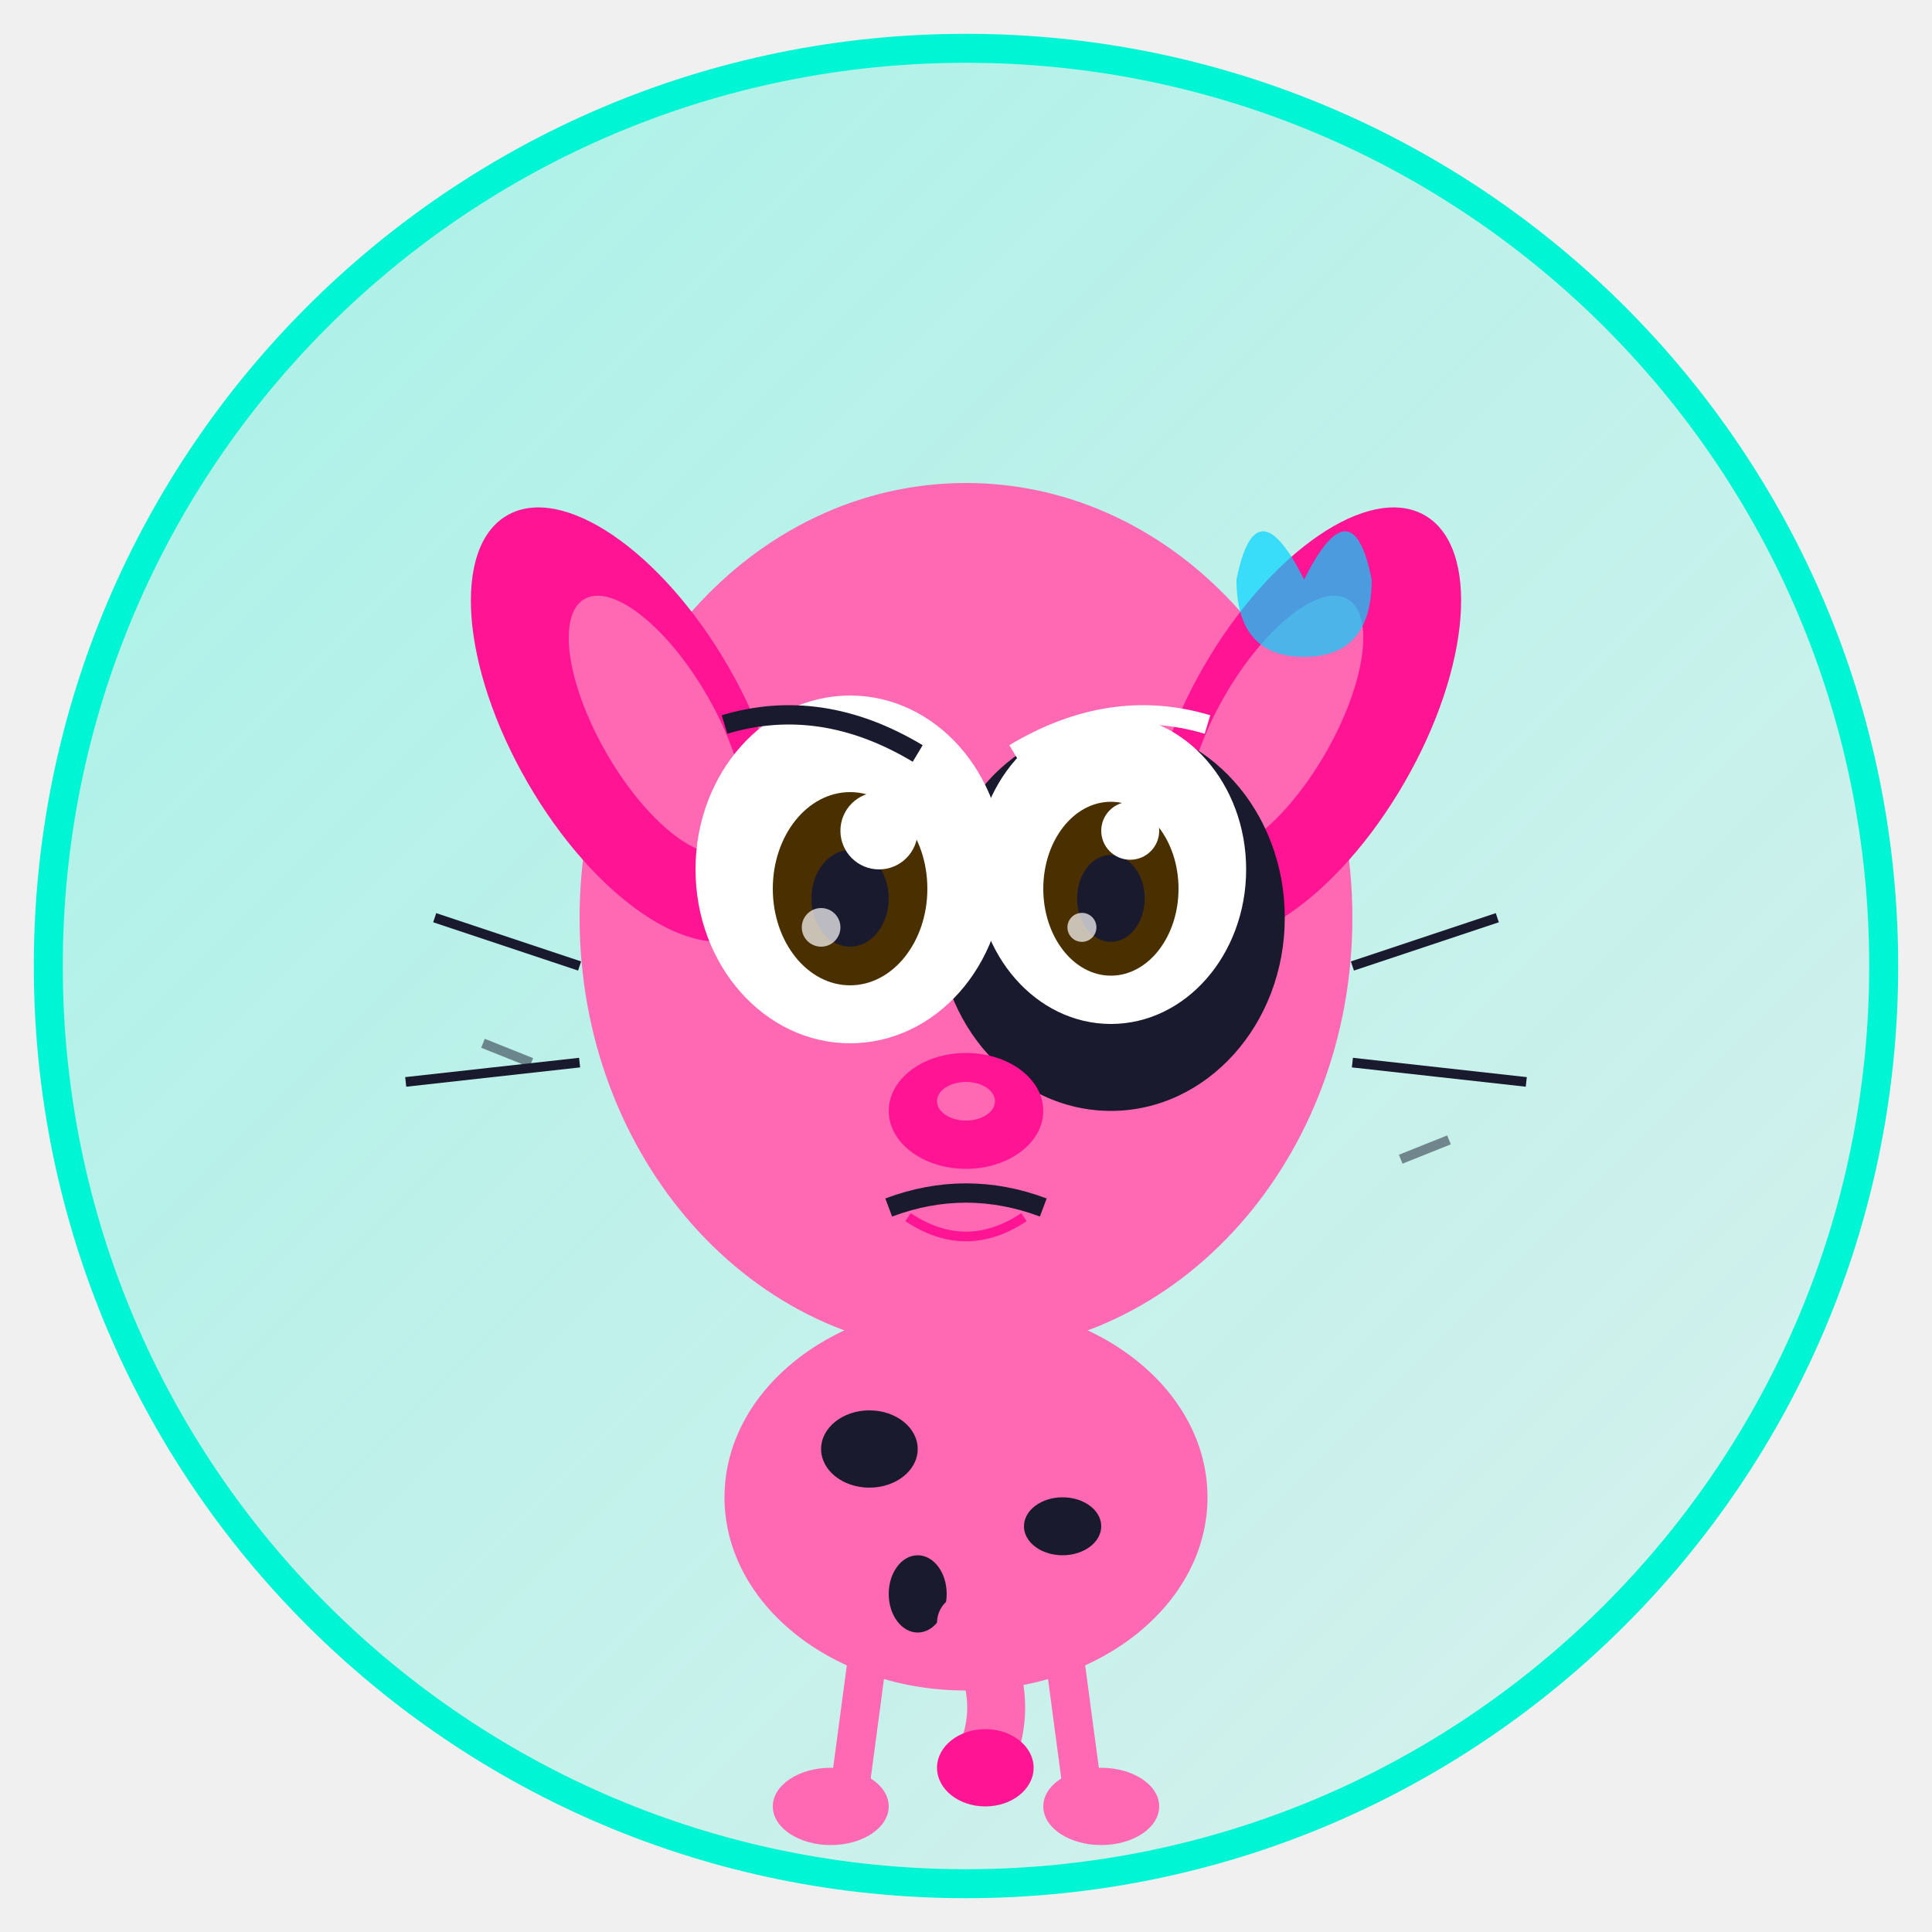
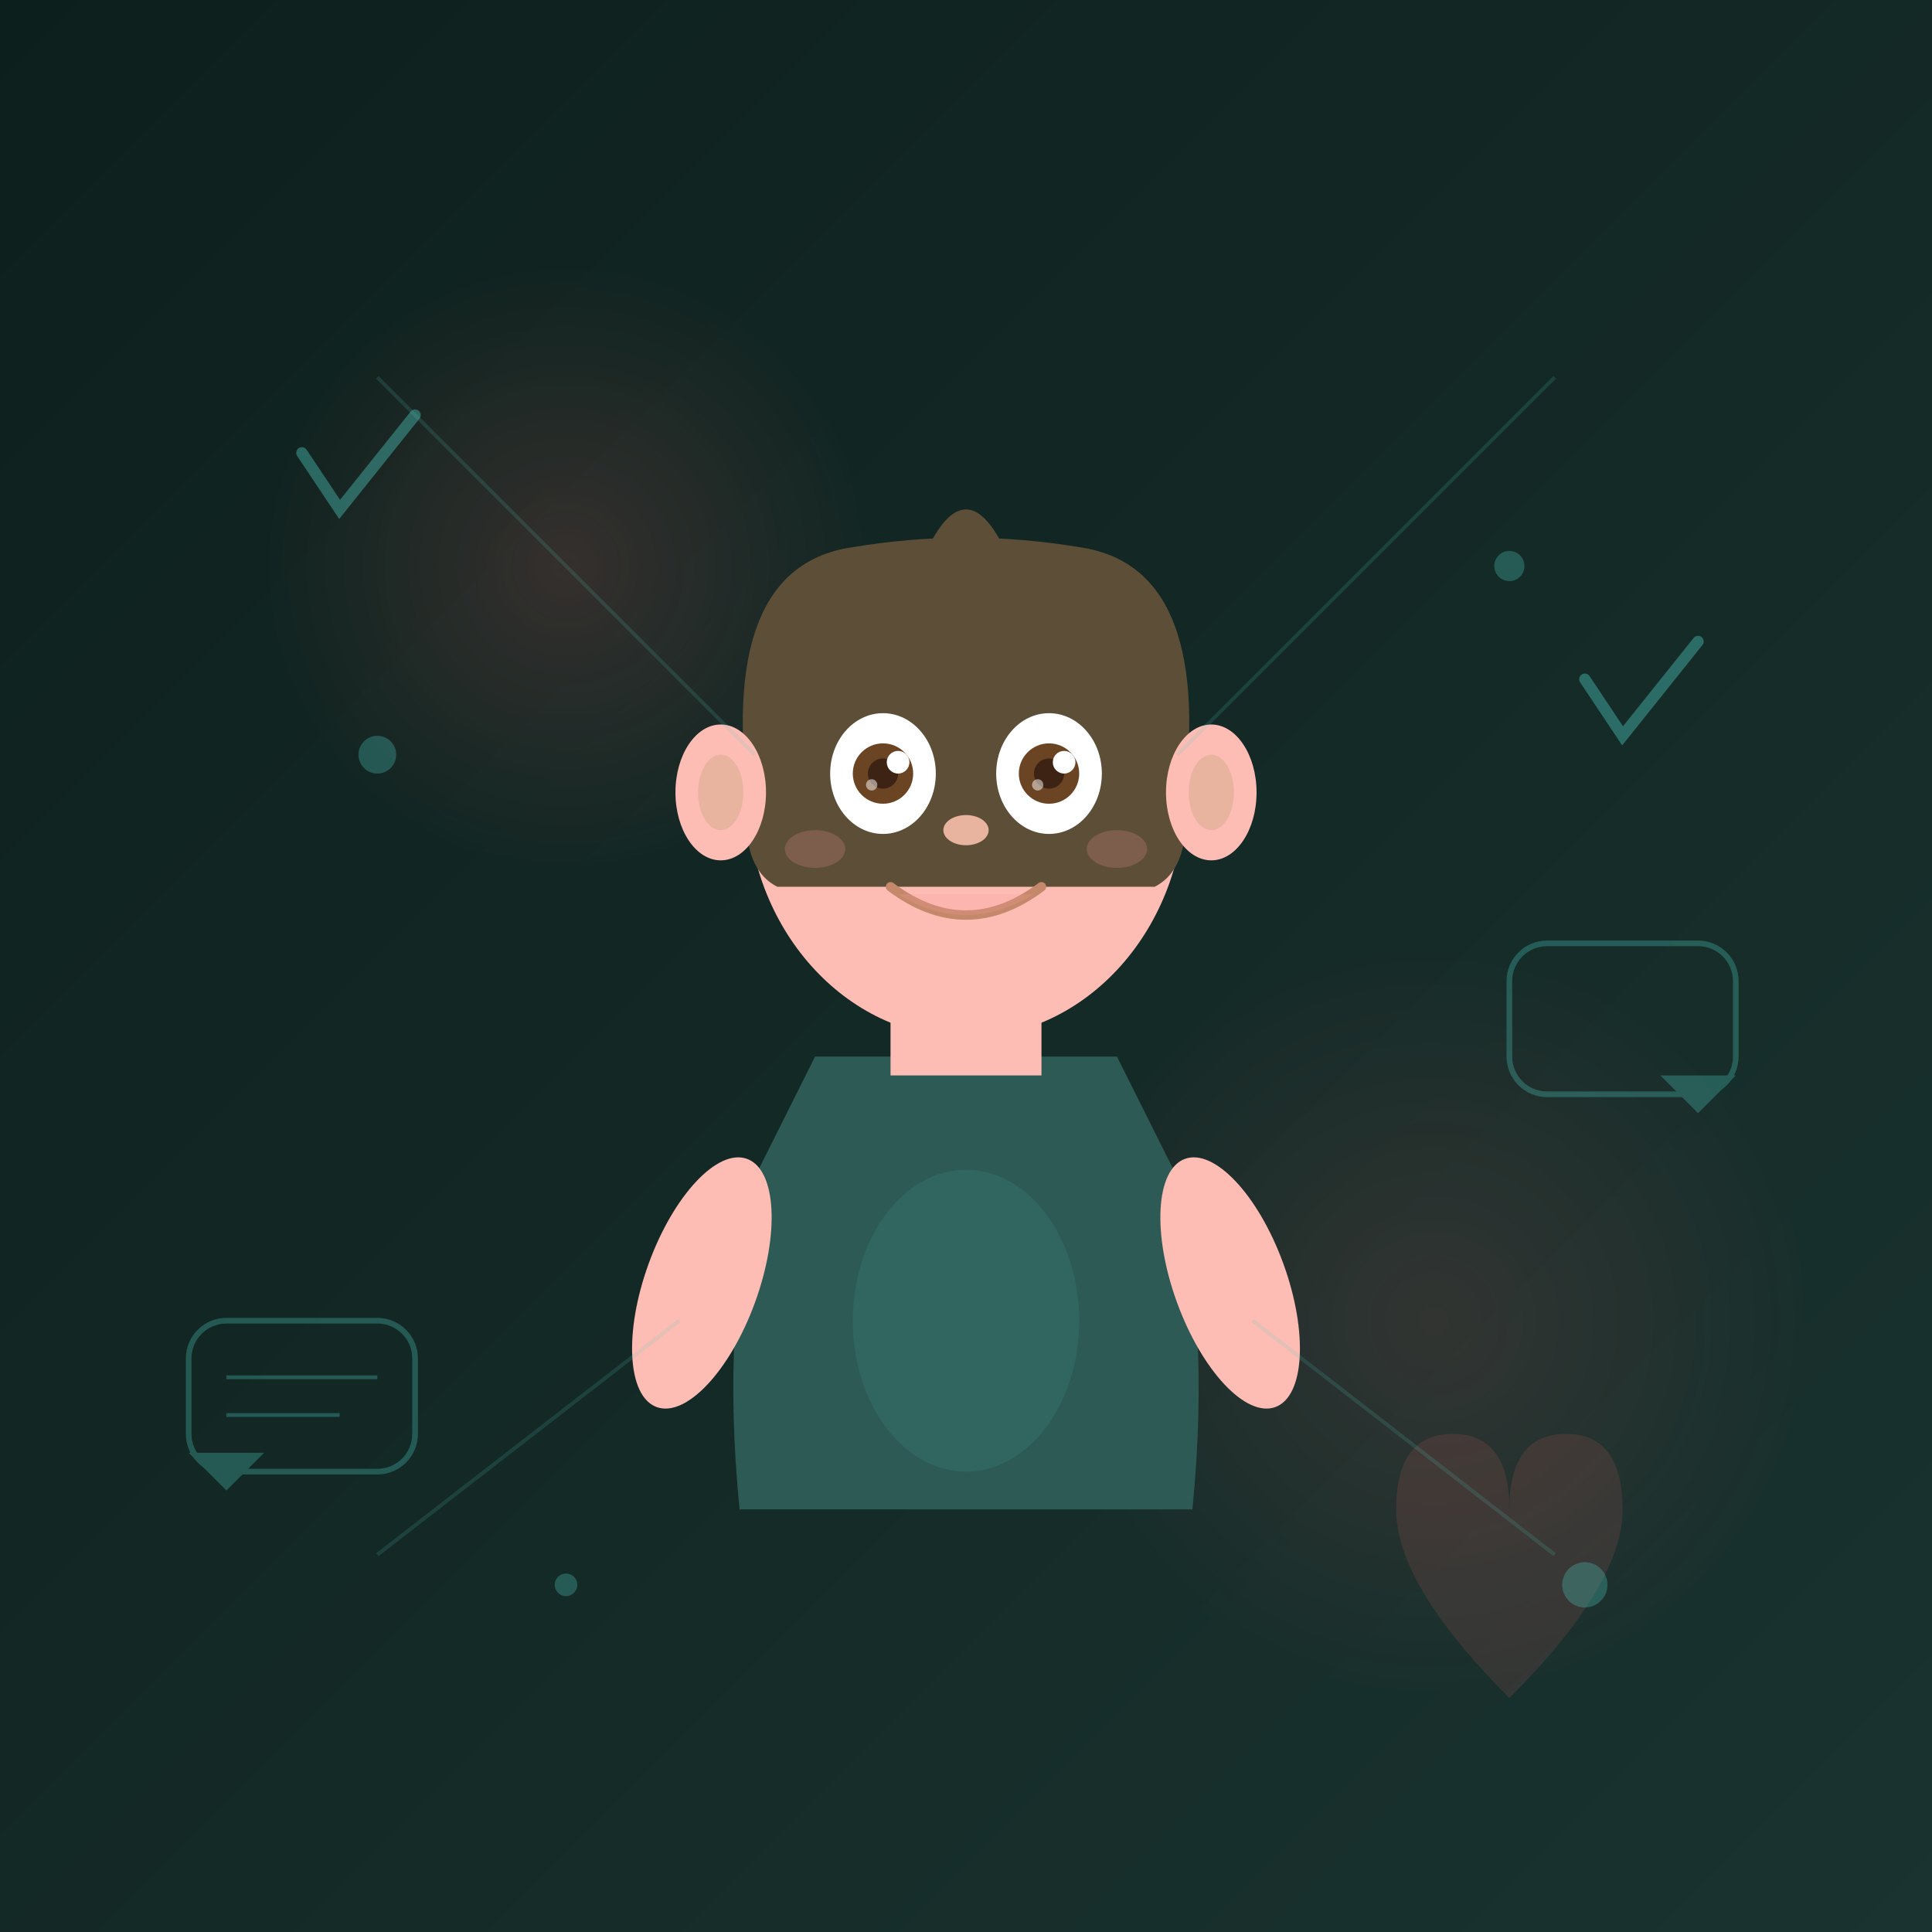
- <svg xmlns="http://www.w3.org/2000/svg" viewBox="0 0 200 200">
+ <svg xmlns="http://www.w3.org/2000/svg" viewBox="0 0 512 512">
  <defs>
-     <linearGradient id="courageBg" x1="0%" y1="0%" x2="100%" y2="100%">
-       <stop offset="0%" style="stop-color:#00f5d4;stop-opacity:0.3" />
-       <stop offset="100%" style="stop-color:#00f5d4;stop-opacity:0.1" />
+     <linearGradient id="bg-courage" x1="0%" y1="0%" x2="100%" y2="100%">
+       <stop offset="0%" style="stop-color:#0d1f1c" />
+       <stop offset="100%" style="stop-color:#1a3330" />
    </linearGradient>
+     <linearGradient id="warm-glow" x1="0%" y1="0%" x2="100%" y2="100%">
+       <stop offset="0%" style="stop-color:#4ecdc4" />
+       <stop offset="100%" style="stop-color:#44a08d" />
+     </linearGradient>
+     <radialGradient id="heart-glow" cx="50%" cy="50%" r="50%">
+       <stop offset="0%" style="stop-color:#ff6b6b;stop-opacity:0.3" />
+       <stop offset="100%" style="stop-color:#ff6b6b;stop-opacity:0" />
+     </radialGradient>
  </defs>
-   <circle cx="100" cy="100" r="95" fill="url(#courageBg)" stroke="#00f5d4" stroke-width="3" />
-   <ellipse cx="100" cy="155" rx="25" ry="20" fill="#ff69b4" />
-   <ellipse cx="90" cy="150" rx="5" ry="4" fill="#1a1a2e" />
-   <ellipse cx="110" cy="158" rx="4" ry="3" fill="#1a1a2e" />
-   <ellipse cx="95" cy="165" rx="3" ry="4" fill="#1a1a2e" />
-   <line x1="90" y1="170" x2="88" y2="185" stroke="#ff69b4" stroke-width="4" stroke-linecap="round" />
-   <line x1="110" y1="170" x2="112" y2="185" stroke="#ff69b4" stroke-width="4" stroke-linecap="round" />
-   <ellipse cx="86" cy="187" rx="6" ry="4" fill="#ff69b4" />
-   <ellipse cx="114" cy="187" rx="6" ry="4" fill="#ff69b4" />
-   <ellipse cx="100" cy="95" rx="40" ry="45" fill="#ff69b4" />
-   <ellipse cx="65" cy="75" rx="12" ry="25" fill="#ff1493" transform="rotate(-30 65 75)" />
-   <ellipse cx="135" cy="75" rx="12" ry="25" fill="#ff1493" transform="rotate(30 135 75)" />
-   <ellipse cx="68" cy="75" rx="6" ry="15" fill="#ff69b4" transform="rotate(-30 68 75)" />
-   <ellipse cx="132" cy="75" rx="6" ry="15" fill="#ff69b4" transform="rotate(30 132 75)" />
-   <ellipse cx="115" cy="95" rx="18" ry="20" fill="#1a1a2e" />
-   <g>
-     <ellipse cx="88" cy="90" rx="16" ry="18" fill="#ffffff" />
-     <ellipse cx="88" cy="92" rx="8" ry="10" fill="#4a3000" />
-     <ellipse cx="88" cy="93" rx="4" ry="5" fill="#1a1a2e" />
-     <circle cx="91" cy="86" r="4" fill="#ffffff" />
-     <circle cx="85" cy="96" r="2" fill="#ffffff" opacity="0.7" />
-     <path d="M75 75 Q85 72 95 78" stroke="#1a1a2e" stroke-width="2" fill="none" />
-     <ellipse cx="115" cy="90" rx="14" ry="16" fill="#ffffff" />
-     <ellipse cx="115" cy="92" rx="7" ry="9" fill="#4a3000" />
-     <ellipse cx="115" cy="93" rx="3.5" ry="4.5" fill="#1a1a2e" />
-     <circle cx="117" cy="86" r="3" fill="#ffffff" />
-     <circle cx="112" cy="96" r="1.5" fill="#ffffff" opacity="0.7" />
-     <path d="M105 78 Q115 72 125 75" stroke="#ffffff" stroke-width="2" fill="none" />
+   <rect width="512" height="512" fill="url(#bg-courage)" />
+   <circle cx="150" cy="150" r="80" fill="url(#heart-glow)" opacity="0.5" />
+   <circle cx="380" cy="350" r="100" fill="url(#heart-glow)" opacity="0.4" />
+   <g opacity="0.4">
+     <path d="M80 120 L90 135 L110 110" fill="none" stroke="#4ecdc4" stroke-width="3" stroke-linecap="round" />
+     <path d="M420 180 L430 195 L450 170" fill="none" stroke="#4ecdc4" stroke-width="3" stroke-linecap="round" />
+     <path d="M400 400 Q400 380 415 380 Q430 380 430 400 Q430 420 400 450 Q370 420 370 400 Q370 380 385 380 Q400 380 400 400" fill="#ff6b6b" opacity="0.3" />
  </g>
-   <ellipse cx="100" cy="115" rx="8" ry="6" fill="#ff1493" />
-   <ellipse cx="100" cy="114" rx="3" ry="2" fill="#ff69b4" />
-   <path d="M92 125 Q100 122 108 125" stroke="#1a1a2e" stroke-width="2" fill="none" />
-   <path d="M94 126 Q100 130 106 126" stroke="#ff1493" stroke-width="1" fill="none" />
-   <line x1="60" y1="100" x2="45" y2="95" stroke="#1a1a2e" stroke-width="1" />
-   <line x1="60" y1="110" x2="42" y2="112" stroke="#1a1a2e" stroke-width="1" />
-   <line x1="140" y1="100" x2="155" y2="95" stroke="#1a1a2e" stroke-width="1" />
-   <line x1="140" y1="110" x2="158" y2="112" stroke="#1a1a2e" stroke-width="1" />
-   <path d="M135 60 Q140 50 142 60 Q142 68 135 68 Q128 68 128 60 Q130 50 135 60" fill="#00d4ff" opacity="0.7" />
-   <path d="M55 110 L50 108" stroke="#1a1a2e" stroke-width="1" opacity="0.5" />
-   <path d="M145 120 L150 118" stroke="#1a1a2e" stroke-width="1" opacity="0.5" />
-   <path d="M100 168 Q105 175 102 182" stroke="#ff69b4" stroke-width="6" fill="none" stroke-linecap="round" />
-   <ellipse cx="102" cy="183" rx="5" ry="4" fill="#ff1493" />
+   <g opacity="0.3">
+     <rect x="50" y="350" width="60" height="40" rx="10" fill="none" stroke="#4ecdc4" stroke-width="1.5" />
+     <polygon points="50,385 60,395 70,385" fill="#4ecdc4" />
+     <line x1="60" y1="365" x2="100" y2="365" stroke="#4ecdc4" stroke-width="1" />
+     <line x1="60" y1="375" x2="90" y2="375" stroke="#4ecdc4" stroke-width="1" />
+     <rect x="400" y="250" width="60" height="40" rx="10" fill="none" stroke="#4ecdc4" stroke-width="1.5" />
+     <polygon points="460,285 450,295 440,285" fill="#4ecdc4" />
+   </g>
+   <g transform="translate(256, 300)">
+     <path d="M-55 10 Q-65 50 -60 100 L60 100 Q65 50 55 10 L40 -20 L-40 -20 Z" fill="#2d5a54" />
+     <ellipse cx="0" cy="50" rx="30" ry="40" fill="#4ecdc4" opacity="0.1" />
+     <ellipse cx="-70" cy="40" rx="15" ry="35" fill="#fdbcb4" transform="rotate(20 -70 40)" />
+     <ellipse cx="70" cy="40" rx="15" ry="35" fill="#fdbcb4" transform="rotate(-20 70 40)" />
+     <rect x="-20" y="-45" width="40" height="30" fill="#fdbcb4" />
+     <ellipse cx="0" cy="-90" rx="58" ry="65" fill="#fdbcb4" />
+     <path d="M-58 -90 Q-65 -150 -30 -155 Q0 -160 30 -155 Q65 -150 58 -90 Q60 -70 50 -65 L-50 -65 Q-60 -70 -58 -90" fill="#5d4e37" />
+     <path d="M-10 -155 Q0 -175 10 -155" fill="#5d4e37" />
+     <ellipse cx="-65" cy="-90" rx="12" ry="18" fill="#fdbcb4" />
+     <ellipse cx="65" cy="-90" rx="12" ry="18" fill="#fdbcb4" />
+     <ellipse cx="-65" cy="-90" rx="6" ry="10" fill="#e8b4a0" />
+     <ellipse cx="65" cy="-90" rx="6" ry="10" fill="#e8b4a0" />
+     <ellipse cx="-22" cy="-95" rx="14" ry="16" fill="#fff" />
+     <ellipse cx="22" cy="-95" rx="14" ry="16" fill="#fff" />
+     <circle cx="-22" cy="-95" r="8" fill="#6b4423" />
+     <circle cx="22" cy="-95" r="8" fill="#6b4423" />
+     <circle cx="-22" cy="-95" r="4" fill="#3d2314" />
+     <circle cx="22" cy="-95" r="4" fill="#3d2314" />
+     <circle cx="-18" cy="-98" r="3" fill="#fff" />
+     <circle cx="26" cy="-98" r="3" fill="#fff" />
+     <circle cx="-25" cy="-92" r="1.5" fill="#fff" opacity="0.5" />
+     <circle cx="19" cy="-92" r="1.5" fill="#fff" opacity="0.5" />
+     <path d="M-35 -115 Q-22 -120 -10 -115" fill="none" stroke="#5d4e37" stroke-width="2" stroke-linecap="round" />
+     <path d="M10 -115 Q22 -120 35 -115" fill="none" stroke="#5d4e37" stroke-width="2" stroke-linecap="round" />
+     <ellipse cx="0" cy="-80" rx="6" ry="4" fill="#e8b4a0" />
+     <path d="M-20 -65 Q0 -50 20 -65" fill="none" stroke="#c4886a" stroke-width="2.5" stroke-linecap="round" />
+     <path d="M-18 -63 Q0 -52 18 -63" fill="#ff9999" opacity="0.2" />
+     <ellipse cx="-40" cy="-75" rx="8" ry="5" fill="#ff9999" opacity="0.2" />
+     <ellipse cx="40" cy="-75" rx="8" ry="5" fill="#ff9999" opacity="0.2" />
+   </g>
+   <g fill="#4ecdc4" opacity="0.3">
+     <circle cx="100" cy="200" r="5" />
+     <circle cx="400" cy="150" r="4" />
+     <circle cx="420" cy="420" r="6" />
+     <circle cx="150" cy="420" r="3" />
+   </g>
+   <g stroke="#4ecdc4" stroke-width="1" fill="none" opacity="0.15">
+     <line x1="100" y1="100" x2="200" y2="200" />
+     <line x1="412" y1="100" x2="312" y2="200" />
+     <line x1="100" y1="412" x2="180" y2="350" />
+     <line x1="412" y1="412" x2="332" y2="350" />
+   </g>
</svg>
